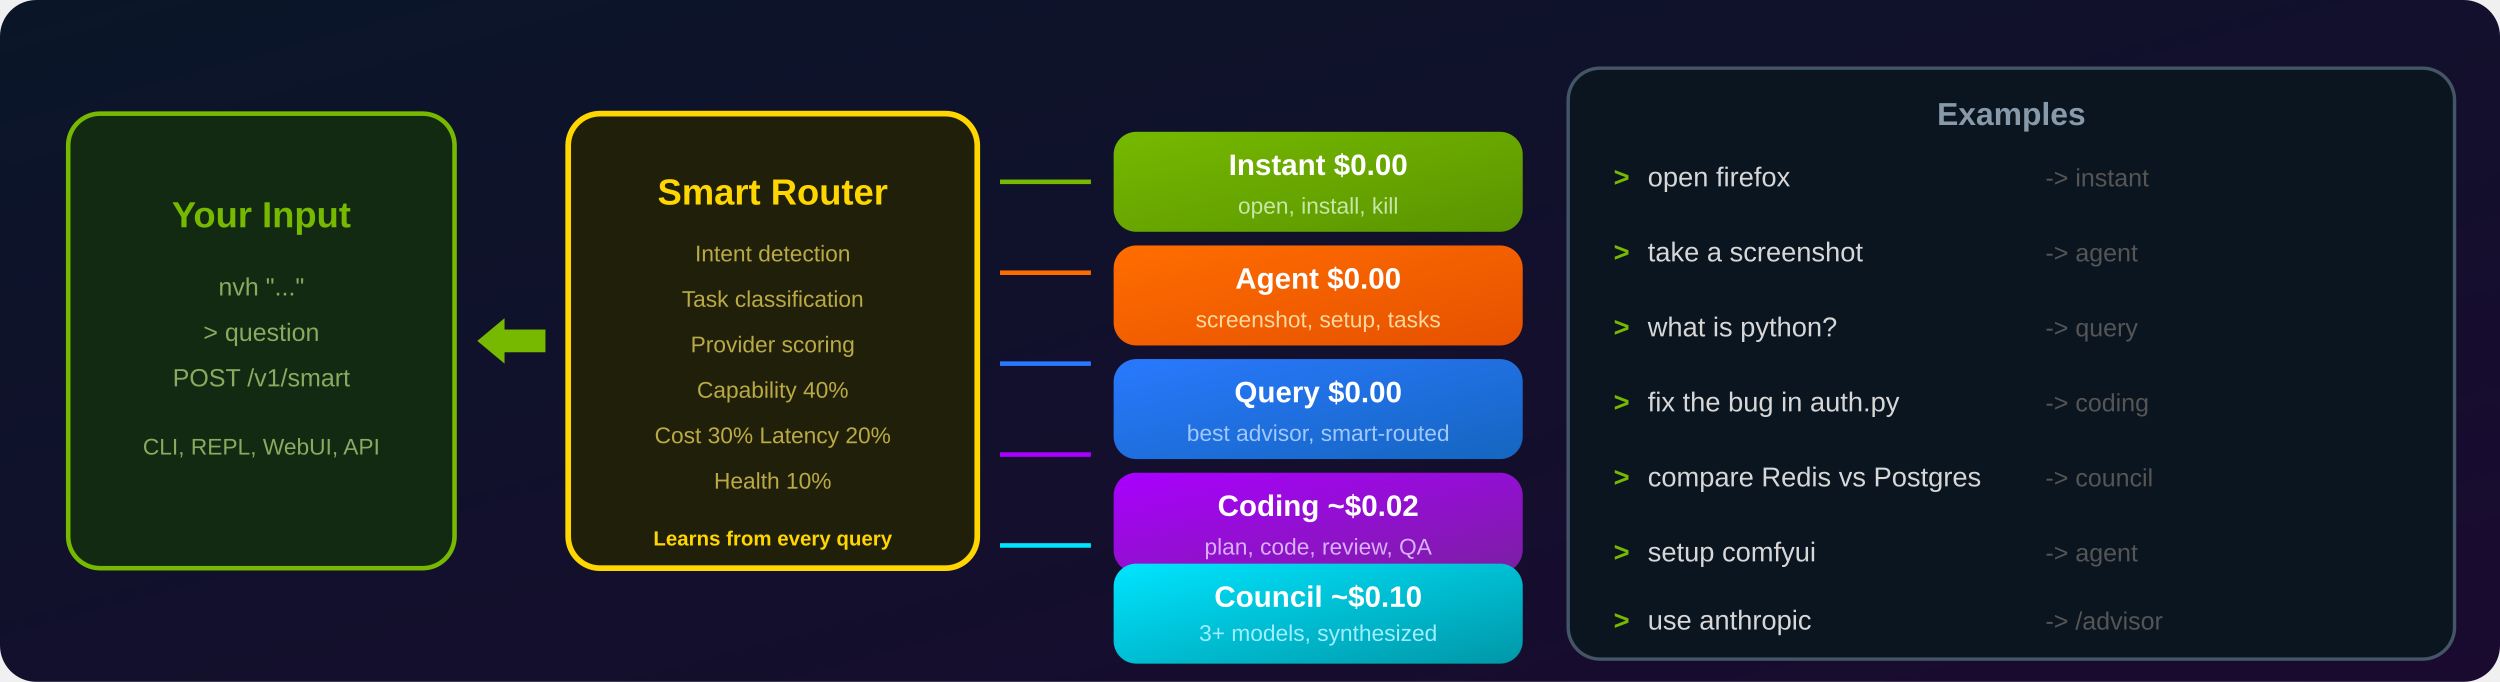
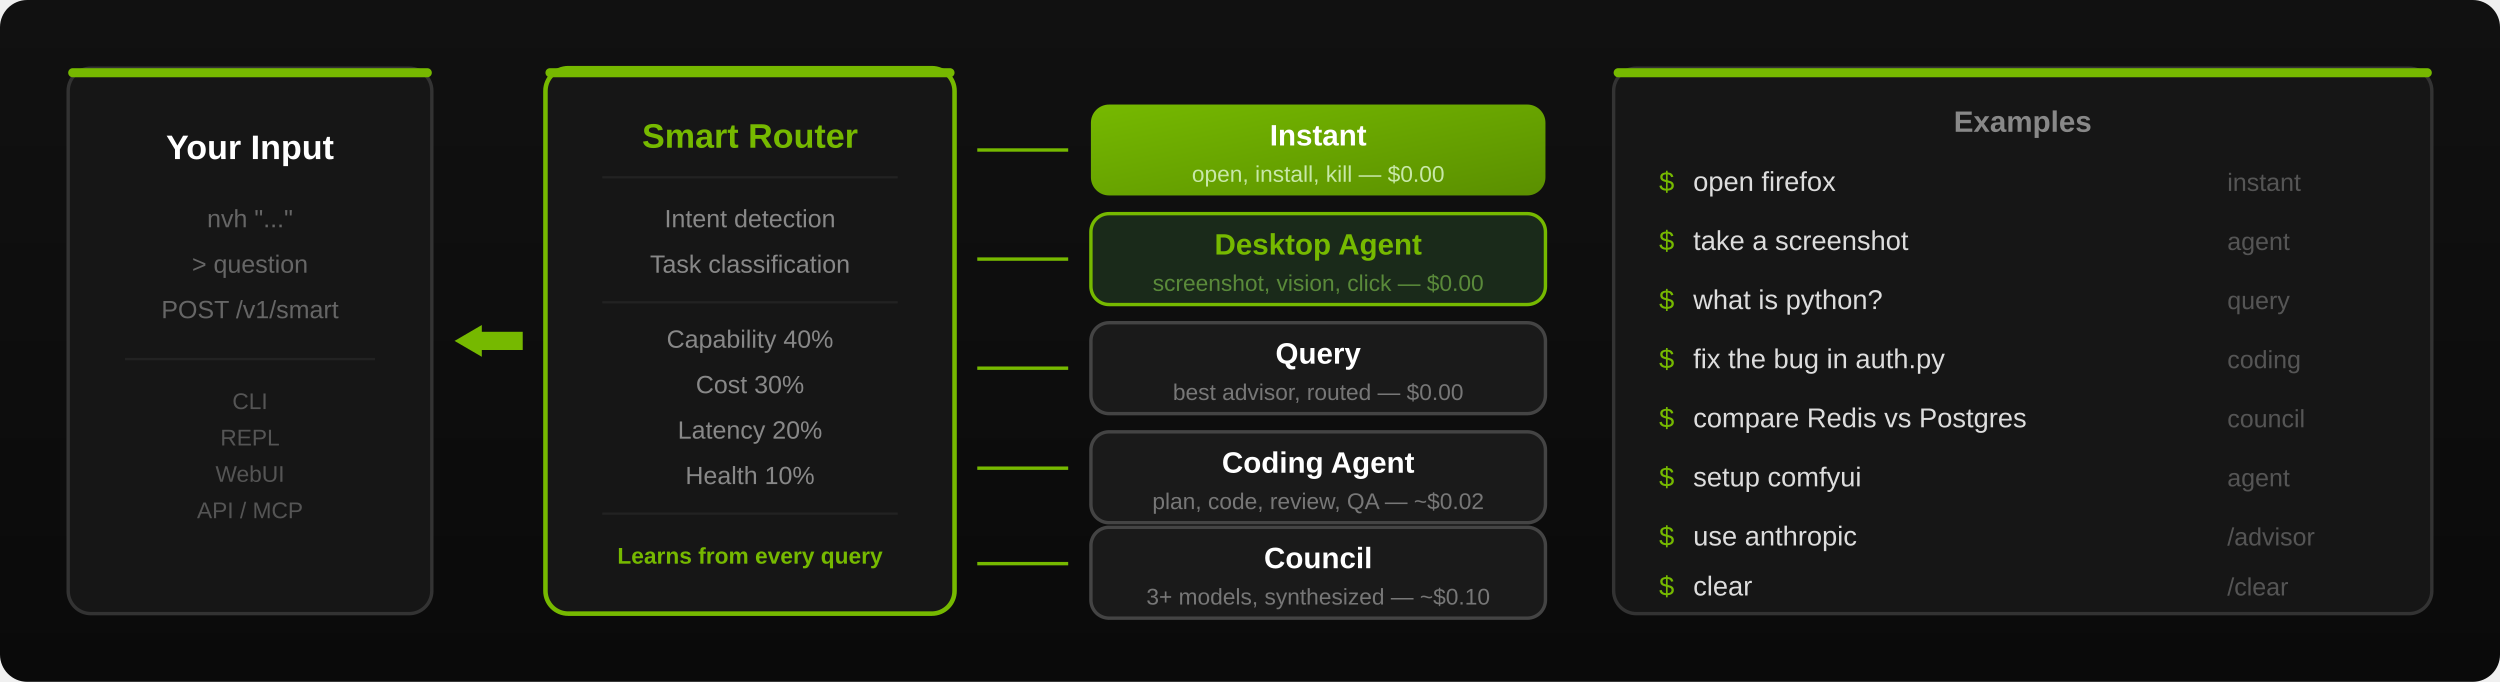
<svg xmlns="http://www.w3.org/2000/svg" viewBox="0 0 1100 300" font-family="'Segoe UI','Helvetica Neue',Arial,sans-serif">
  <defs>
-     <linearGradient id="bg" x1="0%" y1="0%" x2="100%" y2="100%">
-       <stop offset="0%" style="stop-color:#0a1628" />
-       <stop offset="100%" style="stop-color:#1a0a30" />
+     <linearGradient id="bg" x1="0%" y1="0%" x2="0%" y2="100%">
+       <stop offset="0%" style="stop-color:#111111" />
+       <stop offset="100%" style="stop-color:#0a0a0a" />
    </linearGradient>
-     <linearGradient id="gg" x1="0%" y1="0%" x2="100%" y2="100%">
+     <linearGradient id="nv" x1="0%" y1="0%" x2="100%" y2="100%">
      <stop offset="0%" style="stop-color:#76B900" />
-       <stop offset="100%" style="stop-color:#5a9400" />
-     </linearGradient>
-     <linearGradient id="gb" x1="0%" y1="0%" x2="100%" y2="100%">
-       <stop offset="0%" style="stop-color:#2979FF" />
-       <stop offset="100%" style="stop-color:#1565C0" />
-     </linearGradient>
-     <linearGradient id="gp" x1="0%" y1="0%" x2="100%" y2="100%">
-       <stop offset="0%" style="stop-color:#AA00FF" />
-       <stop offset="100%" style="stop-color:#7B1FA2" />
-     </linearGradient>
-     <linearGradient id="go" x1="0%" y1="0%" x2="100%" y2="100%">
-       <stop offset="0%" style="stop-color:#FF6D00" />
-       <stop offset="100%" style="stop-color:#E65100" />
-     </linearGradient>
-     <linearGradient id="gc" x1="0%" y1="0%" x2="100%" y2="100%">
-       <stop offset="0%" style="stop-color:#00E5FF" />
-       <stop offset="100%" style="stop-color:#0097A7" />
-     </linearGradient>
-     <linearGradient id="gd" x1="0%" y1="0%" x2="100%" y2="100%">
-       <stop offset="0%" style="stop-color:#FFD600" />
-       <stop offset="100%" style="stop-color:#F9A825" />
+       <stop offset="100%" style="stop-color:#5a8f00" />
    </linearGradient>
  </defs>
-   <rect width="1100" height="300" rx="16" fill="url(#bg)" />
-   <rect x="30" y="50" width="170" height="200" rx="14" fill="#122a12" stroke="#76B900" stroke-width="2" />
-   <text x="115" y="100" text-anchor="middle" fill="#76B900" font-size="16" font-weight="bold">Your Input</text>
-   <text x="115" y="130" text-anchor="middle" fill="#8aaa60" font-size="11">nvh "..."</text>
-   <text x="115" y="150" text-anchor="middle" fill="#8aaa60" font-size="11">&gt; question</text>
-   <text x="115" y="170" text-anchor="middle" fill="#8aaa60" font-size="11">POST /v1/smart</text>
-   <text x="115" y="200" text-anchor="middle" fill="#8aaa60" font-size="10">CLI, REPL, WebUI, API</text>
-   <polygon points="210,150 222,140 222,145 240,145 240,155 222,155 222,160" fill="#76B900" />
-   <rect x="250" y="50" width="180" height="200" rx="14" fill="#20200a" stroke="#FFD600" stroke-width="2.5" />
-   <text x="340" y="90" text-anchor="middle" fill="#FFD600" font-size="16" font-weight="bold">Smart Router</text>
-   <text x="340" y="115" text-anchor="middle" fill="#bbaa44" font-size="10">Intent detection</text>
-   <text x="340" y="135" text-anchor="middle" fill="#bbaa44" font-size="10">Task classification</text>
-   <text x="340" y="155" text-anchor="middle" fill="#bbaa44" font-size="10">Provider scoring</text>
-   <text x="340" y="175" text-anchor="middle" fill="#bbaa44" font-size="10">Capability 40%</text>
-   <text x="340" y="195" text-anchor="middle" fill="#bbaa44" font-size="10">Cost 30% Latency 20%</text>
-   <text x="340" y="215" text-anchor="middle" fill="#bbaa44" font-size="10">Health 10%</text>
-   <text x="340" y="240" text-anchor="middle" fill="#FFD600" font-size="9" font-weight="bold">Learns from every query</text>
-   <line x1="440" y1="80" x2="480" y2="80" stroke="#76B900" stroke-width="2" />
-   <line x1="440" y1="120" x2="480" y2="120" stroke="#FF6D00" stroke-width="2" />
-   <line x1="440" y1="160" x2="480" y2="160" stroke="#2979FF" stroke-width="2" />
-   <line x1="440" y1="200" x2="480" y2="200" stroke="#AA00FF" stroke-width="2" />
-   <line x1="440" y1="240" x2="480" y2="240" stroke="#00E5FF" stroke-width="2" />
-   <rect x="490" y="58" width="180" height="44" rx="10" fill="url(#gg)" />
-   <text x="580" y="77" text-anchor="middle" fill="white" font-size="13" font-weight="bold">Instant  $0.00</text>
-   <text x="580" y="94" text-anchor="middle" fill="#c8e8a8" font-size="10">open, install, kill</text>
-   <rect x="490" y="108" width="180" height="44" rx="10" fill="url(#go)" />
-   <text x="580" y="127" text-anchor="middle" fill="white" font-size="13" font-weight="bold">Agent  $0.00</text>
-   <text x="580" y="144" text-anchor="middle" fill="#ffd8a0" font-size="10">screenshot, setup, tasks</text>
-   <rect x="490" y="158" width="180" height="44" rx="10" fill="url(#gb)" />
-   <text x="580" y="177" text-anchor="middle" fill="white" font-size="13" font-weight="bold">Query  $0.00</text>
-   <text x="580" y="194" text-anchor="middle" fill="#a0c8ff" font-size="10">best advisor, smart-routed</text>
-   <rect x="490" y="208" width="180" height="44" rx="10" fill="url(#gp)" />
-   <text x="580" y="227" text-anchor="middle" fill="white" font-size="13" font-weight="bold">Coding  ~$0.02</text>
-   <text x="580" y="244" text-anchor="middle" fill="#d8b0f8" font-size="10">plan, code, review, QA</text>
-   <rect x="490" y="248" width="180" height="44" rx="10" fill="url(#gc)" />
-   <text x="580" y="267" text-anchor="middle" fill="white" font-size="13" font-weight="bold">Council  ~$0.10</text>
-   <text x="580" y="282" text-anchor="middle" fill="#a0eeff" font-size="10">3+ models, synthesized</text>
-   <rect x="690" y="30" width="390" height="260" rx="14" fill="#0a1520" stroke="#445566" stroke-width="1.5" />
-   <text x="885" y="55" text-anchor="middle" fill="#8899aa" font-size="14" font-weight="bold">Examples</text>
-   <text x="710" y="82" fill="#76B900" font-size="12" font-weight="bold">&gt;</text>
-   <text x="725" y="82" fill="#d7d7d7" font-size="12">open firefox</text>
-   <text x="900" y="82" fill="#555" font-size="11">-&gt; instant</text>
-   <text x="710" y="115" fill="#76B900" font-size="12" font-weight="bold">&gt;</text>
-   <text x="725" y="115" fill="#d7d7d7" font-size="12">take a screenshot</text>
-   <text x="900" y="115" fill="#555" font-size="11">-&gt; agent</text>
-   <text x="710" y="148" fill="#76B900" font-size="12" font-weight="bold">&gt;</text>
-   <text x="725" y="148" fill="#d7d7d7" font-size="12">what is python?</text>
-   <text x="900" y="148" fill="#555" font-size="11">-&gt; query</text>
-   <text x="710" y="181" fill="#76B900" font-size="12" font-weight="bold">&gt;</text>
-   <text x="725" y="181" fill="#d7d7d7" font-size="12">fix the bug in auth.py</text>
-   <text x="900" y="181" fill="#555" font-size="11">-&gt; coding</text>
-   <text x="710" y="214" fill="#76B900" font-size="12" font-weight="bold">&gt;</text>
-   <text x="725" y="214" fill="#d7d7d7" font-size="12">compare Redis vs Postgres</text>
-   <text x="900" y="214" fill="#555" font-size="11">-&gt; council</text>
-   <text x="710" y="247" fill="#76B900" font-size="12" font-weight="bold">&gt;</text>
-   <text x="725" y="247" fill="#d7d7d7" font-size="12">setup comfyui</text>
-   <text x="900" y="247" fill="#555" font-size="11">-&gt; agent</text>
-   <text x="710" y="277" fill="#76B900" font-size="12" font-weight="bold">&gt;</text>
-   <text x="725" y="277" fill="#d7d7d7" font-size="12">use anthropic</text>
-   <text x="900" y="277" fill="#555" font-size="11">-&gt; /advisor</text>
+   <rect width="1100" height="300" rx="12" fill="url(#bg)" />
+   <rect x="30" y="30" width="160" height="240" rx="10" fill="#161616" stroke="#333" stroke-width="1.5" />
+   <rect x="30" y="30" width="160" height="4" rx="2" fill="#76B900" />
+   <text x="110" y="70" text-anchor="middle" fill="white" font-size="15" font-weight="bold">Your Input</text>
+   <text x="110" y="100" text-anchor="middle" fill="#666" font-size="11">nvh "..."</text>
+   <text x="110" y="120" text-anchor="middle" fill="#666" font-size="11">&gt; question</text>
+   <text x="110" y="140" text-anchor="middle" fill="#666" font-size="11">POST /v1/smart</text>
+   <line x1="55" y1="158" x2="165" y2="158" stroke="#222" stroke-width="1" />
+   <text x="110" y="180" text-anchor="middle" fill="#555" font-size="10">CLI</text>
+   <text x="110" y="196" text-anchor="middle" fill="#555" font-size="10">REPL</text>
+   <text x="110" y="212" text-anchor="middle" fill="#555" font-size="10">WebUI</text>
+   <text x="110" y="228" text-anchor="middle" fill="#555" font-size="10">API / MCP</text>
+   <polygon points="200,150 212,143 212,146 230,146 230,154 212,154 212,157" fill="#76B900" />
+   <rect x="240" y="30" width="180" height="240" rx="10" fill="#161616" stroke="#76B900" stroke-width="2" />
+   <rect x="240" y="30" width="180" height="4" rx="2" fill="#76B900" />
+   <text x="330" y="65" text-anchor="middle" fill="#76B900" font-size="15" font-weight="bold">Smart Router</text>
+   <line x1="265" y1="78" x2="395" y2="78" stroke="#222" stroke-width="1" />
+   <text x="330" y="100" text-anchor="middle" fill="#888" font-size="11">Intent detection</text>
+   <text x="330" y="120" text-anchor="middle" fill="#888" font-size="11">Task classification</text>
+   <line x1="265" y1="133" x2="395" y2="133" stroke="#222" stroke-width="1" />
+   <text x="330" y="153" text-anchor="middle" fill="#888" font-size="11">Capability  40%</text>
+   <text x="330" y="173" text-anchor="middle" fill="#888" font-size="11">Cost  30%</text>
+   <text x="330" y="193" text-anchor="middle" fill="#888" font-size="11">Latency  20%</text>
+   <text x="330" y="213" text-anchor="middle" fill="#888" font-size="11">Health  10%</text>
+   <line x1="265" y1="226" x2="395" y2="226" stroke="#222" stroke-width="1" />
+   <text x="330" y="248" text-anchor="middle" fill="#76B900" font-size="10" font-weight="bold">Learns from every query</text>
+   <line x1="430" y1="66" x2="470" y2="66" stroke="#76B900" stroke-width="1.5" />
+   <line x1="430" y1="114" x2="470" y2="114" stroke="#76B900" stroke-width="1.5" />
+   <line x1="430" y1="162" x2="470" y2="162" stroke="#76B900" stroke-width="1.5" />
+   <line x1="430" y1="206" x2="470" y2="206" stroke="#76B900" stroke-width="1.5" />
+   <line x1="430" y1="248" x2="470" y2="248" stroke="#76B900" stroke-width="1.5" />
+   <rect x="480" y="46" width="200" height="40" rx="8" fill="url(#nv)" />
+   <text x="580" y="64" text-anchor="middle" fill="white" font-size="13" font-weight="bold">Instant</text>
+   <text x="580" y="80" text-anchor="middle" fill="#c8e8a8" font-size="10">open, install, kill — $0.00</text>
+   <rect x="480" y="94" width="200" height="40" rx="8" fill="#1a2a1a" stroke="#76B900" stroke-width="1.5" />
+   <text x="580" y="112" text-anchor="middle" fill="#76B900" font-size="13" font-weight="bold">Desktop Agent</text>
+   <text x="580" y="128" text-anchor="middle" fill="#5a8a3a" font-size="10">screenshot, vision, click — $0.00</text>
+   <rect x="480" y="142" width="200" height="40" rx="8" fill="#1a1a1a" stroke="#444" stroke-width="1.5" />
+   <text x="580" y="160" text-anchor="middle" fill="white" font-size="13" font-weight="bold">Query</text>
+   <text x="580" y="176" text-anchor="middle" fill="#777" font-size="10">best advisor, routed — $0.00</text>
+   <rect x="480" y="190" width="200" height="40" rx="8" fill="#1a1a1a" stroke="#444" stroke-width="1.5" />
+   <text x="580" y="208" text-anchor="middle" fill="white" font-size="13" font-weight="bold">Coding Agent</text>
+   <text x="580" y="224" text-anchor="middle" fill="#777" font-size="10">plan, code, review, QA — ~$0.02</text>
+   <rect x="480" y="232" width="200" height="40" rx="8" fill="#1a1a1a" stroke="#444" stroke-width="1.5" />
+   <text x="580" y="250" text-anchor="middle" fill="white" font-size="13" font-weight="bold">Council</text>
+   <text x="580" y="266" text-anchor="middle" fill="#777" font-size="10">3+ models, synthesized — ~$0.10</text>
+   <rect x="710" y="30" width="360" height="240" rx="10" fill="#161616" stroke="#333" stroke-width="1.5" />
+   <rect x="710" y="30" width="360" height="4" rx="2" fill="#76B900" />
+   <text x="890" y="58" text-anchor="middle" fill="#888" font-size="13" font-weight="bold">Examples</text>
+   <text x="730" y="84" fill="#76B900" font-size="12">$</text>
+   <text x="745" y="84" fill="#ddd" font-size="12">open firefox</text>
+   <text x="980" y="84" fill="#555" font-size="11">instant</text>
+   <text x="730" y="110" fill="#76B900" font-size="12">$</text>
+   <text x="745" y="110" fill="#ddd" font-size="12">take a screenshot</text>
+   <text x="980" y="110" fill="#555" font-size="11">agent</text>
+   <text x="730" y="136" fill="#76B900" font-size="12">$</text>
+   <text x="745" y="136" fill="#ddd" font-size="12">what is python?</text>
+   <text x="980" y="136" fill="#555" font-size="11">query</text>
+   <text x="730" y="162" fill="#76B900" font-size="12">$</text>
+   <text x="745" y="162" fill="#ddd" font-size="12">fix the bug in auth.py</text>
+   <text x="980" y="162" fill="#555" font-size="11">coding</text>
+   <text x="730" y="188" fill="#76B900" font-size="12">$</text>
+   <text x="745" y="188" fill="#ddd" font-size="12">compare Redis vs Postgres</text>
+   <text x="980" y="188" fill="#555" font-size="11">council</text>
+   <text x="730" y="214" fill="#76B900" font-size="12">$</text>
+   <text x="745" y="214" fill="#ddd" font-size="12">setup comfyui</text>
+   <text x="980" y="214" fill="#555" font-size="11">agent</text>
+   <text x="730" y="240" fill="#76B900" font-size="12">$</text>
+   <text x="745" y="240" fill="#ddd" font-size="12">use anthropic</text>
+   <text x="980" y="240" fill="#555" font-size="11">/advisor</text>
+   <text x="730" y="262" fill="#76B900" font-size="12">$</text>
+   <text x="745" y="262" fill="#ddd" font-size="12">clear</text>
+   <text x="980" y="262" fill="#555" font-size="11">/clear</text>
</svg>
